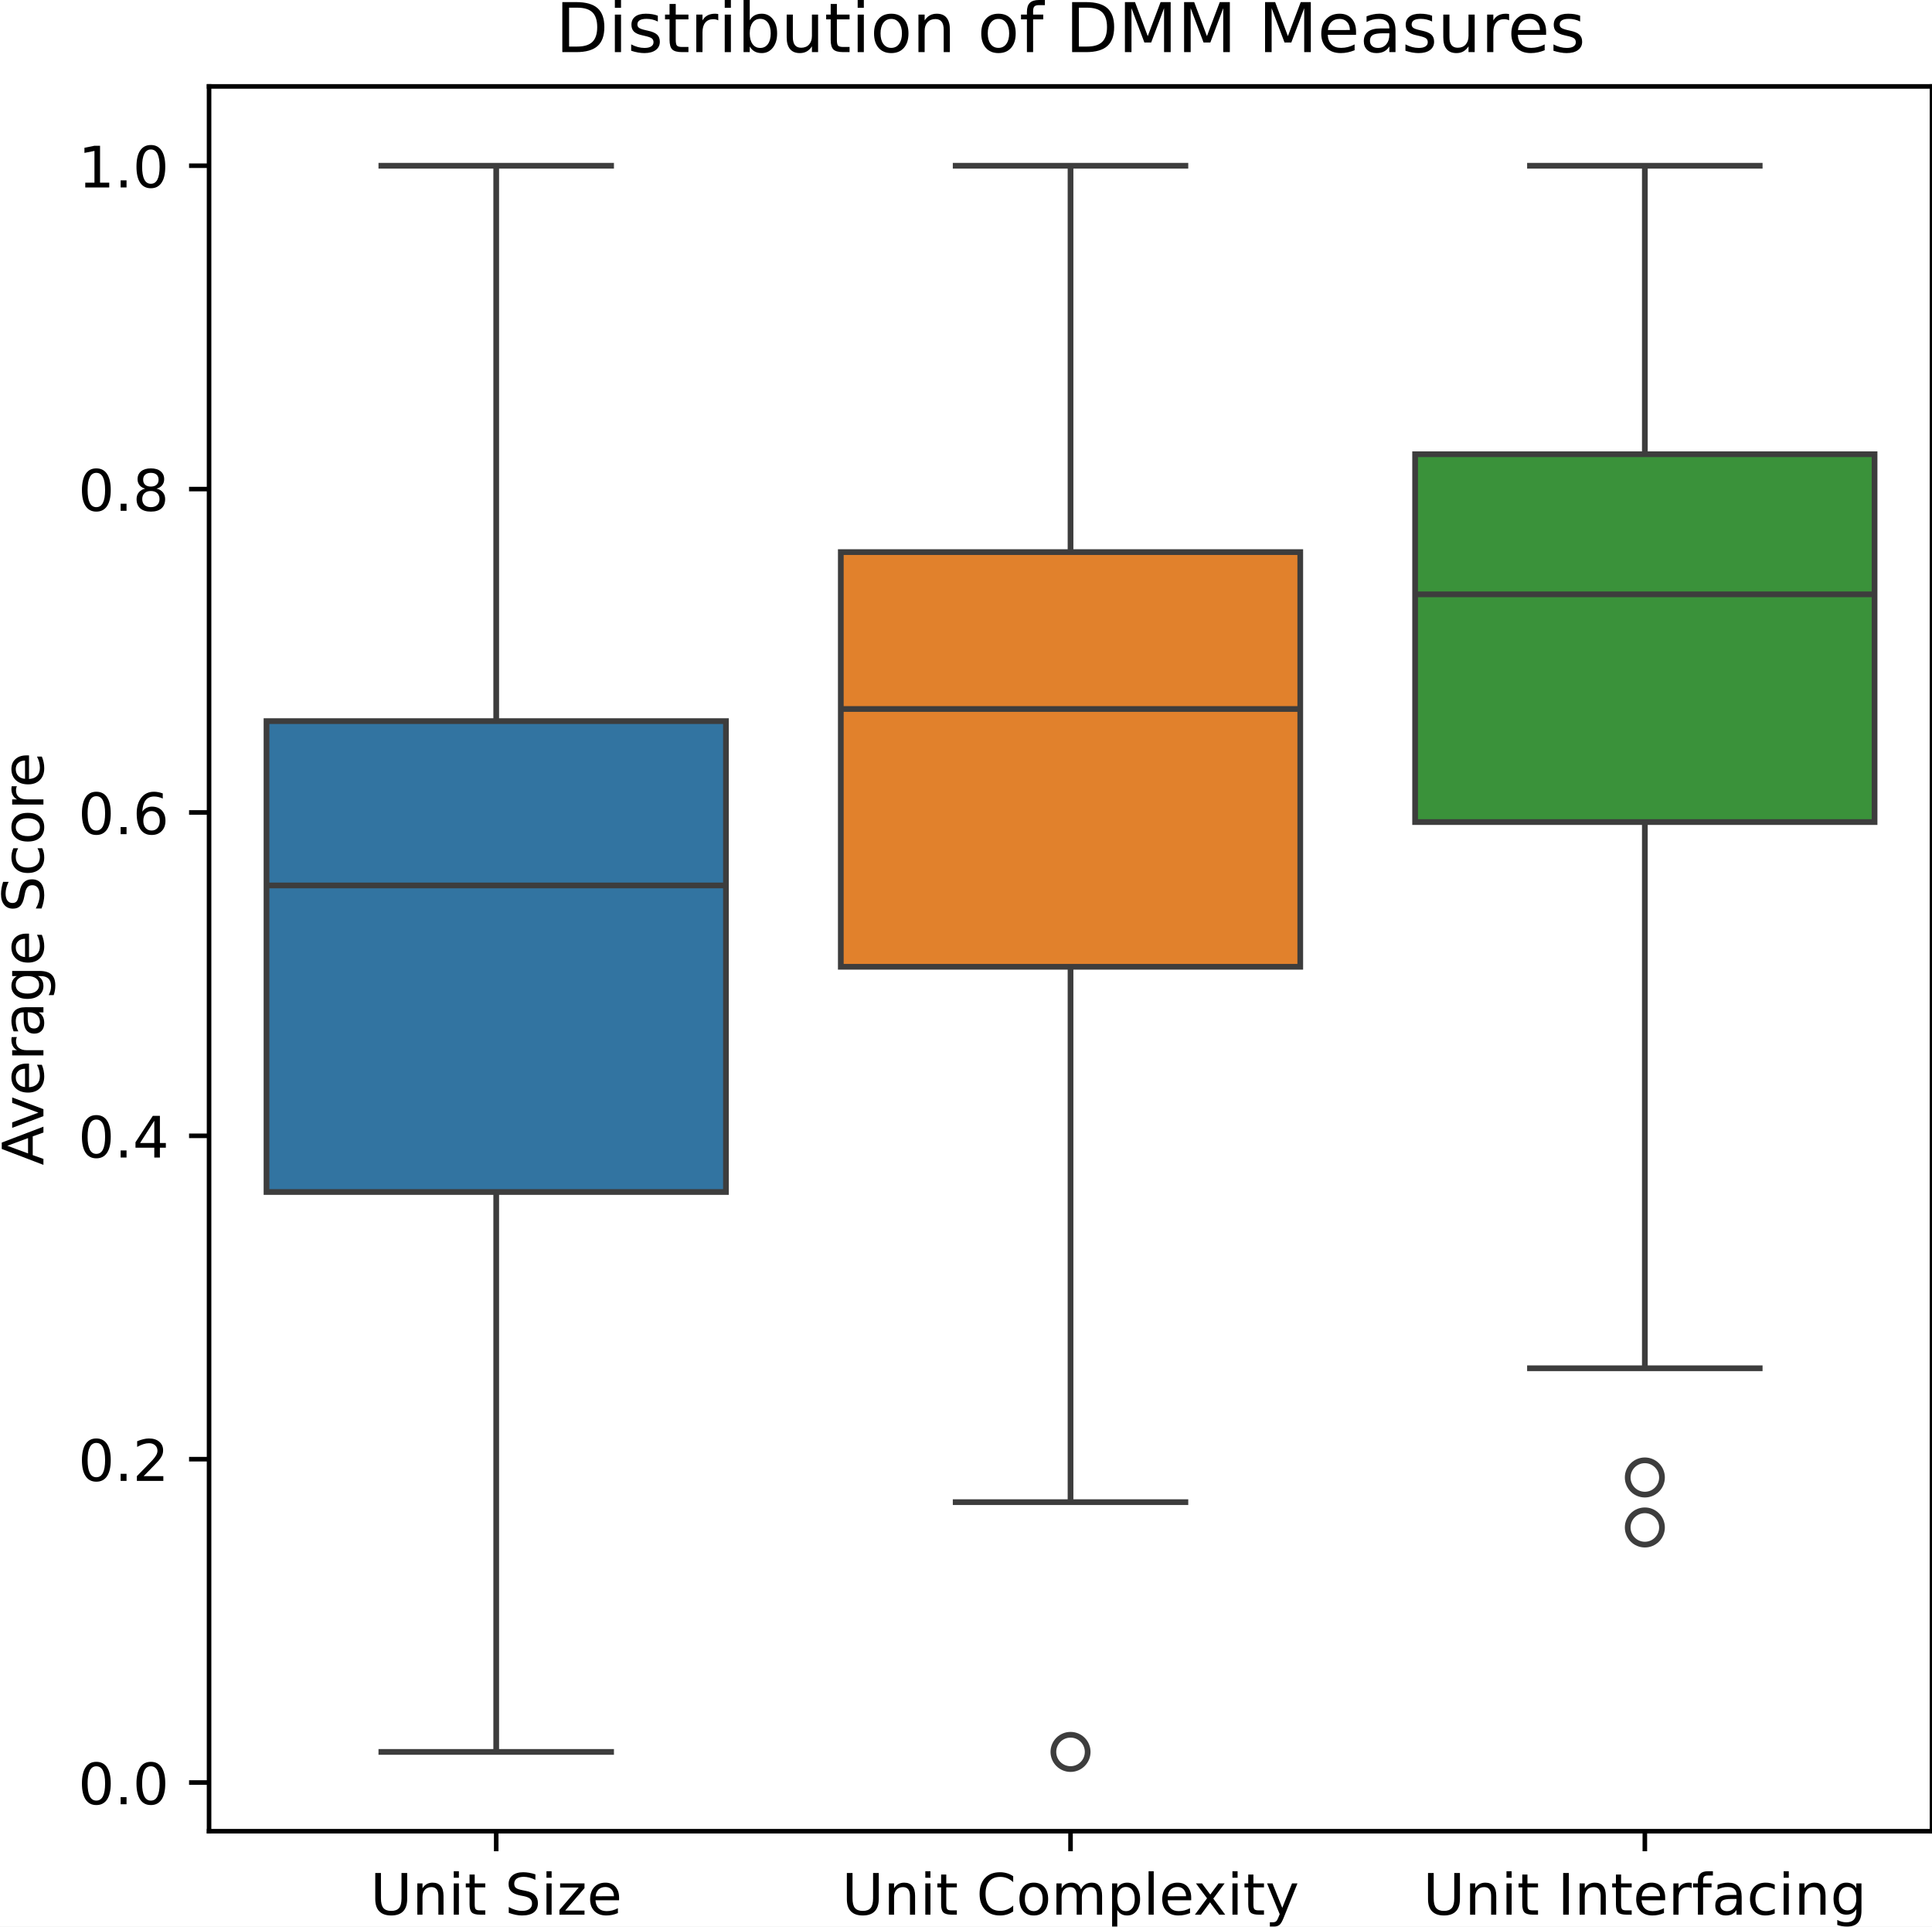
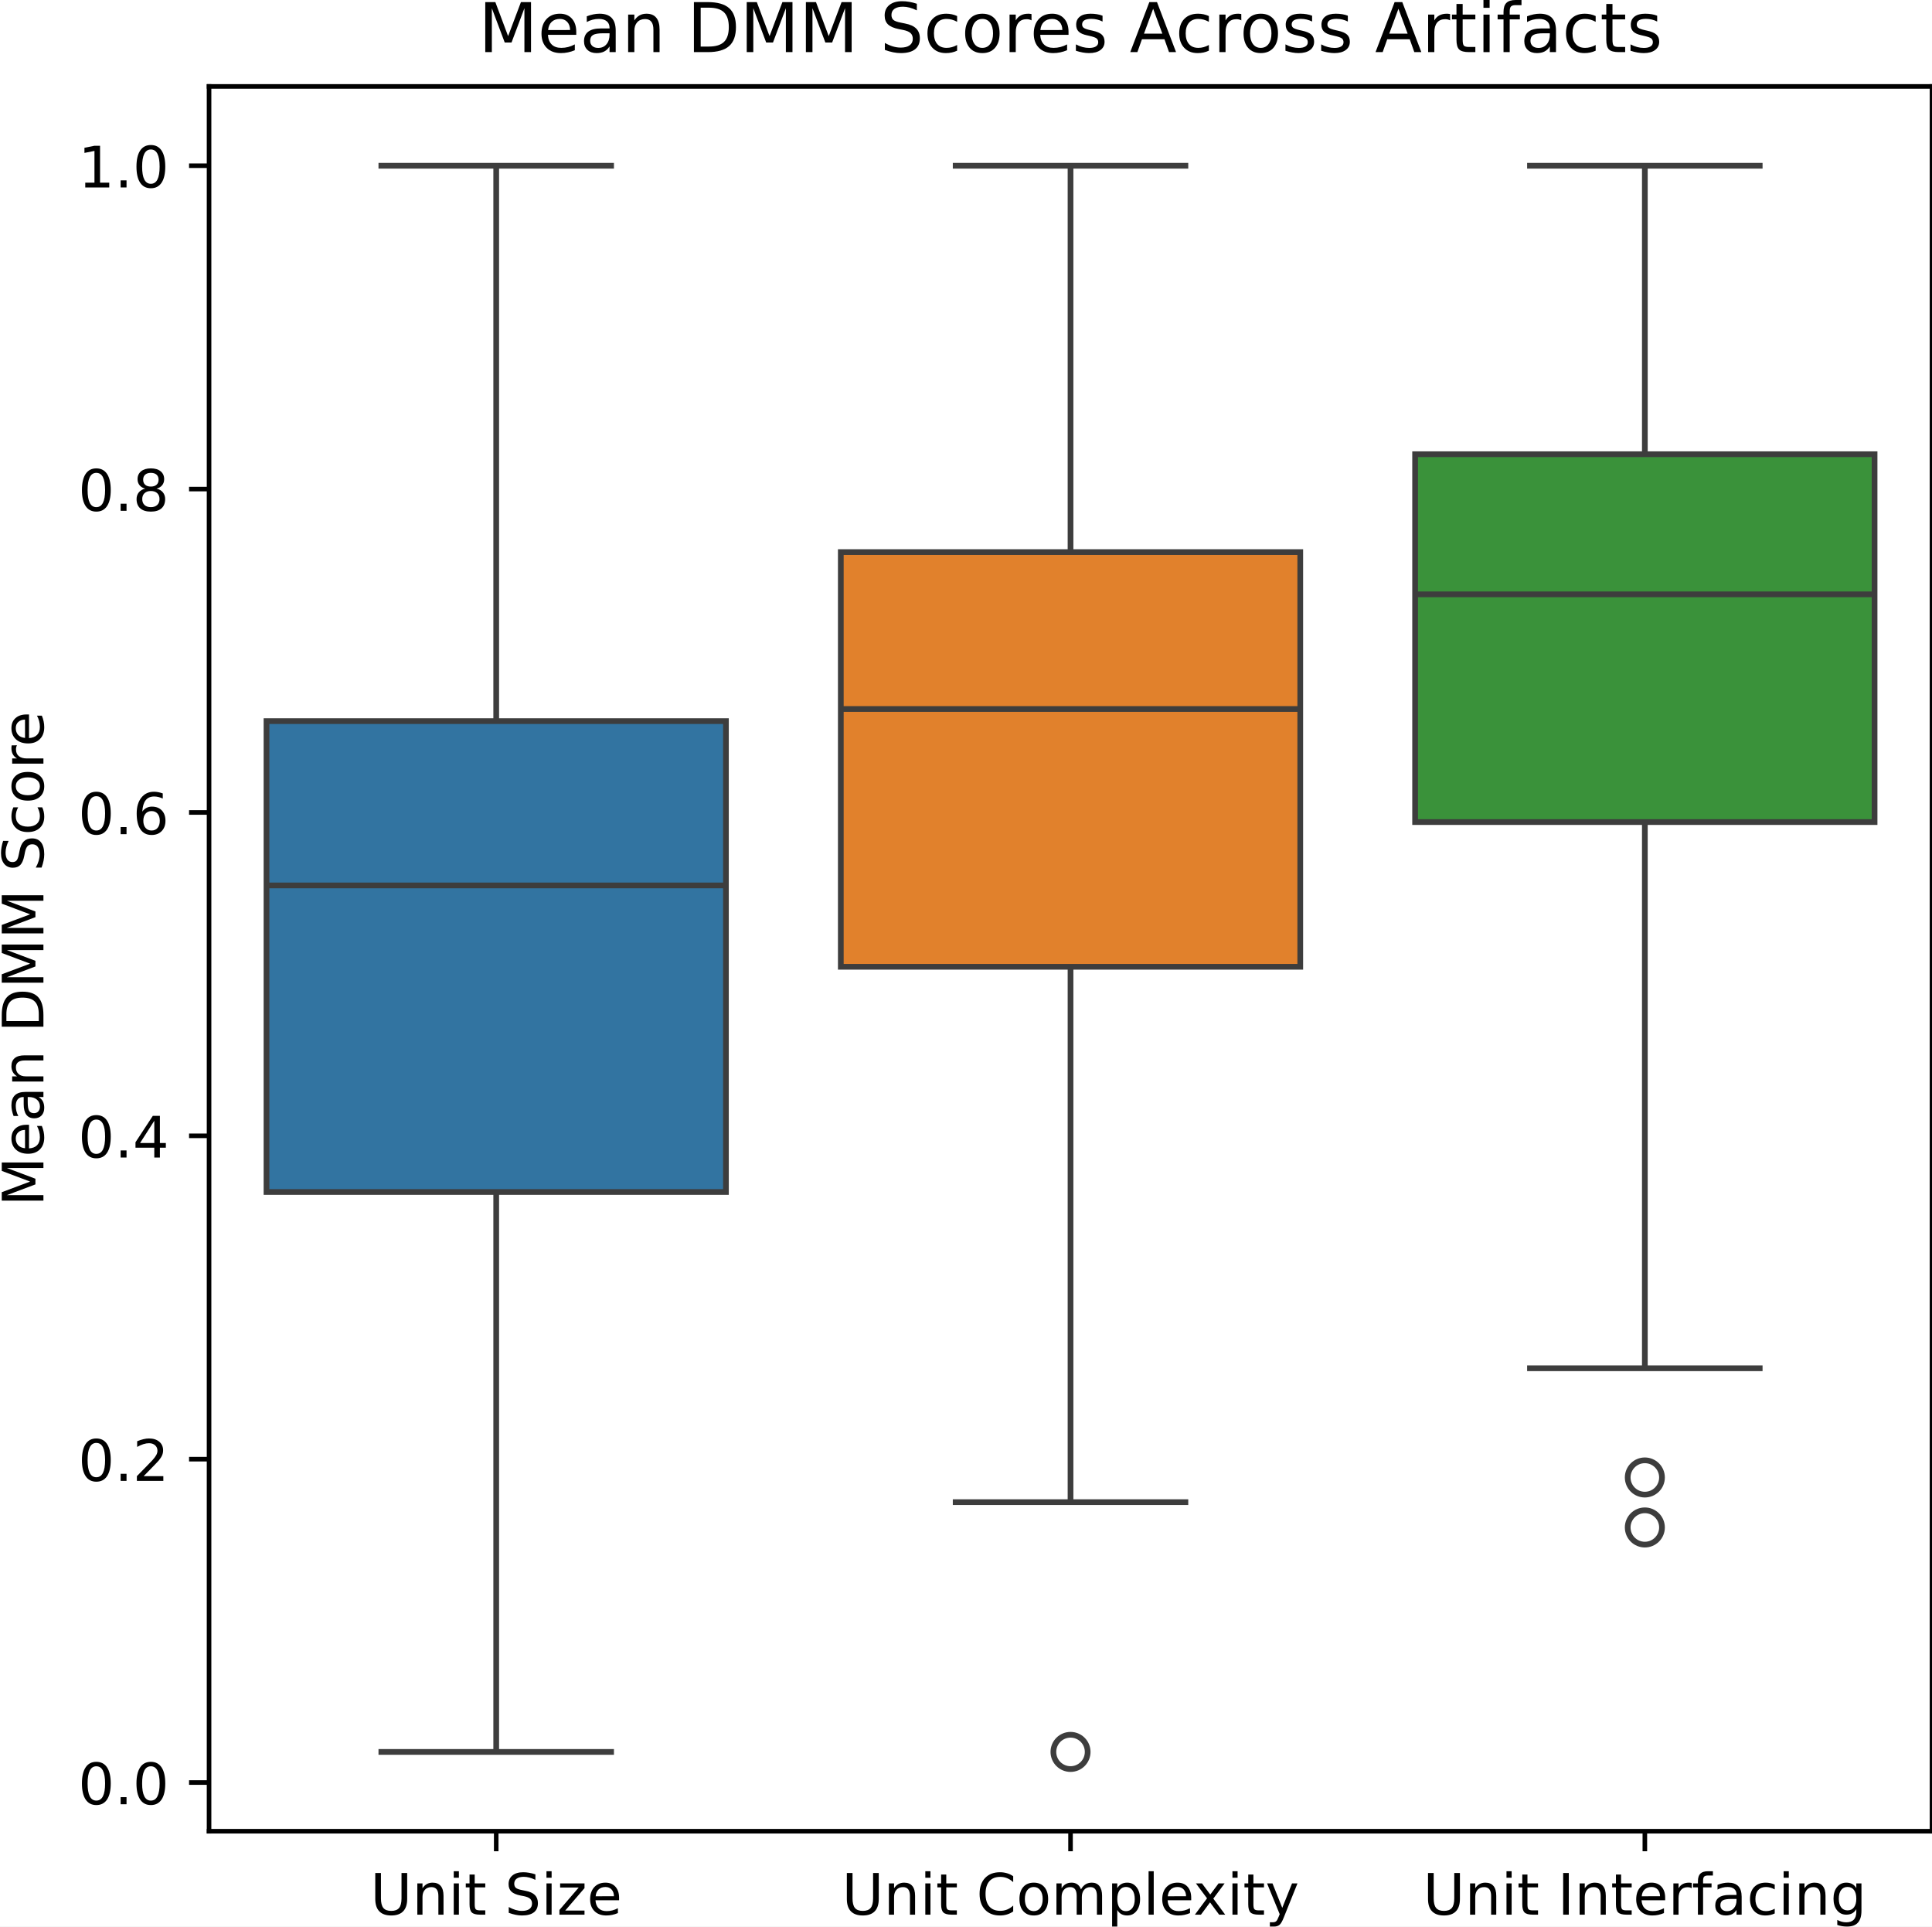
<svg xmlns="http://www.w3.org/2000/svg" xmlns:xlink="http://www.w3.org/1999/xlink" width="338.061pt" height="337.036pt" viewBox="0 0 338.061 337.036" version="1.1">
  <defs>
    <style type="text/css">*{stroke-linejoin: round; stroke-linecap: butt}</style>
  </defs>
  <g id="figure_1">
    <g id="patch_1">
      <path d="M 0 337.036  L 338.061 337.036  L 338.061 0  L 0 0  z " style="fill: #ffffff" />
    </g>
    <g id="axes_1">
      <g id="patch_2">
        <path d="M 36.581 320.358  L 338.061 320.358  L 338.061 15.118  L 36.581 15.118  z " style="fill: #ffffff" />
      </g>
      <g id="matplotlib.axis_1">
        <g id="xtick_1">
          <g id="line2d_1">
            <defs>
-               <path id="m52d41183b2" d="M 0 0  L 0 3.5  " style="stroke: #000000; stroke-width: 0.8" />
+               <path id="m7e3135b749" d="M 0 0  L 0 3.5  " style="stroke: #000000; stroke-width: 0.8" />
            </defs>
            <g>
-               <use xlink:href="#m52d41183b2" x="86.828" y="320.358" style="stroke: #000000; stroke-width: 0.8" />
+               <use xlink:href="#m7e3135b749" x="86.828" y="320.358" style="stroke: #000000; stroke-width: 0.8" />
            </g>
          </g>
          <g id="text_1">
            <g transform="translate(64.79745 334.9566) scale(0.1 -0.1)">
              <defs>
                <path id="DejaVuSans-55" d="M 556 4666  L 1191 4666  L 1191 1831  Q 1191 1081 1462 751  Q 1734 422 2344 422  Q 2950 422 3222 751  Q 3494 1081 3494 1831  L 3494 4666  L 4128 4666  L 4128 1753  Q 4128 841 3676 375  Q 3225 -91 2344 -91  Q 1459 -91 1007 375  Q 556 841 556 1753  L 556 4666  z " transform="scale(0.015625)" />
                <path id="DejaVuSans-6e" d="M 3513 2113  L 3513 0  L 2938 0  L 2938 2094  Q 2938 2591 2744 2837  Q 2550 3084 2163 3084  Q 1697 3084 1428 2787  Q 1159 2491 1159 1978  L 1159 0  L 581 0  L 581 3500  L 1159 3500  L 1159 2956  Q 1366 3272 1645 3428  Q 1925 3584 2291 3584  Q 2894 3584 3203 3211  Q 3513 2838 3513 2113  z " transform="scale(0.015625)" />
                <path id="DejaVuSans-69" d="M 603 3500  L 1178 3500  L 1178 0  L 603 0  L 603 3500  z M 603 4863  L 1178 4863  L 1178 4134  L 603 4134  L 603 4863  z " transform="scale(0.015625)" />
                <path id="DejaVuSans-74" d="M 1172 4494  L 1172 3500  L 2356 3500  L 2356 3053  L 1172 3053  L 1172 1153  Q 1172 725 1289 603  Q 1406 481 1766 481  L 2356 481  L 2356 0  L 1766 0  Q 1100 0 847 248  Q 594 497 594 1153  L 594 3053  L 172 3053  L 172 3500  L 594 3500  L 594 4494  L 1172 4494  z " transform="scale(0.015625)" />
                <path id="DejaVuSans-20" transform="scale(0.015625)" />
                <path id="DejaVuSans-53" d="M 3425 4513  L 3425 3897  Q 3066 4069 2747 4153  Q 2428 4238 2131 4238  Q 1616 4238 1336 4038  Q 1056 3838 1056 3469  Q 1056 3159 1242 3001  Q 1428 2844 1947 2747  L 2328 2669  Q 3034 2534 3370 2195  Q 3706 1856 3706 1288  Q 3706 609 3251 259  Q 2797 -91 1919 -91  Q 1588 -91 1214 -16  Q 841 59 441 206  L 441 856  Q 825 641 1194 531  Q 1563 422 1919 422  Q 2459 422 2753 634  Q 3047 847 3047 1241  Q 3047 1584 2836 1778  Q 2625 1972 2144 2069  L 1759 2144  Q 1053 2284 737 2584  Q 422 2884 422 3419  Q 422 4038 858 4394  Q 1294 4750 2059 4750  Q 2388 4750 2728 4690  Q 3069 4631 3425 4513  z " transform="scale(0.015625)" />
                <path id="DejaVuSans-7a" d="M 353 3500  L 3084 3500  L 3084 2975  L 922 459  L 3084 459  L 3084 0  L 275 0  L 275 525  L 2438 3041  L 353 3041  L 353 3500  z " transform="scale(0.015625)" />
                <path id="DejaVuSans-65" d="M 3597 1894  L 3597 1613  L 953 1613  Q 991 1019 1311 708  Q 1631 397 2203 397  Q 2534 397 2845 478  Q 3156 559 3463 722  L 3463 178  Q 3153 47 2828 -22  Q 2503 -91 2169 -91  Q 1331 -91 842 396  Q 353 884 353 1716  Q 353 2575 817 3079  Q 1281 3584 2069 3584  Q 2775 3584 3186 3129  Q 3597 2675 3597 1894  z M 3022 2063  Q 3016 2534 2758 2815  Q 2500 3097 2075 3097  Q 1594 3097 1305 2825  Q 1016 2553 972 2059  L 3022 2063  z " transform="scale(0.015625)" />
              </defs>
              <use xlink:href="#DejaVuSans-55" />
              <use xlink:href="#DejaVuSans-6e" x="73.193" />
              <use xlink:href="#DejaVuSans-69" x="136.572" />
              <use xlink:href="#DejaVuSans-74" x="164.355" />
              <use xlink:href="#DejaVuSans-20" x="203.564" />
              <use xlink:href="#DejaVuSans-53" x="235.352" />
              <use xlink:href="#DejaVuSans-69" x="298.828" />
              <use xlink:href="#DejaVuSans-7a" x="326.611" />
              <use xlink:href="#DejaVuSans-65" x="379.102" />
            </g>
          </g>
        </g>
        <g id="xtick_2">
          <g id="line2d_2">
            <g>
-               <use xlink:href="#m52d41183b2" x="187.321" y="320.358" style="stroke: #000000; stroke-width: 0.8" />
+               <use xlink:href="#m7e3135b749" x="187.321" y="320.358" style="stroke: #000000; stroke-width: 0.8" />
            </g>
          </g>
          <g id="text_2">
            <g transform="translate(147.3134 334.9566) scale(0.1 -0.1)">
              <defs>
                <path id="DejaVuSans-43" d="M 4122 4306  L 4122 3641  Q 3803 3938 3442 4084  Q 3081 4231 2675 4231  Q 1875 4231 1450 3742  Q 1025 3253 1025 2328  Q 1025 1406 1450 917  Q 1875 428 2675 428  Q 3081 428 3442 575  Q 3803 722 4122 1019  L 4122 359  Q 3791 134 3420 21  Q 3050 -91 2638 -91  Q 1578 -91 968 557  Q 359 1206 359 2328  Q 359 3453 968 4101  Q 1578 4750 2638 4750  Q 3056 4750 3426 4639  Q 3797 4528 4122 4306  z " transform="scale(0.015625)" />
                <path id="DejaVuSans-6f" d="M 1959 3097  Q 1497 3097 1228 2736  Q 959 2375 959 1747  Q 959 1119 1226 758  Q 1494 397 1959 397  Q 2419 397 2687 759  Q 2956 1122 2956 1747  Q 2956 2369 2687 2733  Q 2419 3097 1959 3097  z M 1959 3584  Q 2709 3584 3137 3096  Q 3566 2609 3566 1747  Q 3566 888 3137 398  Q 2709 -91 1959 -91  Q 1206 -91 779 398  Q 353 888 353 1747  Q 353 2609 779 3096  Q 1206 3584 1959 3584  z " transform="scale(0.015625)" />
                <path id="DejaVuSans-6d" d="M 3328 2828  Q 3544 3216 3844 3400  Q 4144 3584 4550 3584  Q 5097 3584 5394 3201  Q 5691 2819 5691 2113  L 5691 0  L 5113 0  L 5113 2094  Q 5113 2597 4934 2840  Q 4756 3084 4391 3084  Q 3944 3084 3684 2787  Q 3425 2491 3425 1978  L 3425 0  L 2847 0  L 2847 2094  Q 2847 2600 2669 2842  Q 2491 3084 2119 3084  Q 1678 3084 1418 2786  Q 1159 2488 1159 1978  L 1159 0  L 581 0  L 581 3500  L 1159 3500  L 1159 2956  Q 1356 3278 1631 3431  Q 1906 3584 2284 3584  Q 2666 3584 2933 3390  Q 3200 3197 3328 2828  z " transform="scale(0.015625)" />
                <path id="DejaVuSans-70" d="M 1159 525  L 1159 -1331  L 581 -1331  L 581 3500  L 1159 3500  L 1159 2969  Q 1341 3281 1617 3432  Q 1894 3584 2278 3584  Q 2916 3584 3314 3078  Q 3713 2572 3713 1747  Q 3713 922 3314 415  Q 2916 -91 2278 -91  Q 1894 -91 1617 61  Q 1341 213 1159 525  z M 3116 1747  Q 3116 2381 2855 2742  Q 2594 3103 2138 3103  Q 1681 3103 1420 2742  Q 1159 2381 1159 1747  Q 1159 1113 1420 752  Q 1681 391 2138 391  Q 2594 391 2855 752  Q 3116 1113 3116 1747  z " transform="scale(0.015625)" />
                <path id="DejaVuSans-6c" d="M 603 4863  L 1178 4863  L 1178 0  L 603 0  L 603 4863  z " transform="scale(0.015625)" />
                <path id="DejaVuSans-78" d="M 3513 3500  L 2247 1797  L 3578 0  L 2900 0  L 1881 1375  L 863 0  L 184 0  L 1544 1831  L 300 3500  L 978 3500  L 1906 2253  L 2834 3500  L 3513 3500  z " transform="scale(0.015625)" />
                <path id="DejaVuSans-79" d="M 2059 -325  Q 1816 -950 1584 -1140  Q 1353 -1331 966 -1331  L 506 -1331  L 506 -850  L 844 -850  Q 1081 -850 1212 -737  Q 1344 -625 1503 -206  L 1606 56  L 191 3500  L 800 3500  L 1894 763  L 2988 3500  L 3597 3500  L 2059 -325  z " transform="scale(0.015625)" />
              </defs>
              <use xlink:href="#DejaVuSans-55" />
              <use xlink:href="#DejaVuSans-6e" x="73.193" />
              <use xlink:href="#DejaVuSans-69" x="136.572" />
              <use xlink:href="#DejaVuSans-74" x="164.355" />
              <use xlink:href="#DejaVuSans-20" x="203.564" />
              <use xlink:href="#DejaVuSans-43" x="235.352" />
              <use xlink:href="#DejaVuSans-6f" x="305.176" />
              <use xlink:href="#DejaVuSans-6d" x="366.357" />
              <use xlink:href="#DejaVuSans-70" x="463.77" />
              <use xlink:href="#DejaVuSans-6c" x="527.246" />
              <use xlink:href="#DejaVuSans-65" x="555.029" />
              <use xlink:href="#DejaVuSans-78" x="614.803" />
              <use xlink:href="#DejaVuSans-69" x="673.982" />
              <use xlink:href="#DejaVuSans-74" x="701.766" />
              <use xlink:href="#DejaVuSans-79" x="740.975" />
            </g>
          </g>
        </g>
        <g id="xtick_3">
          <g id="line2d_3">
            <g>
-               <use xlink:href="#m52d41183b2" x="287.815" y="320.358" style="stroke: #000000; stroke-width: 0.8" />
+               <use xlink:href="#m7e3135b749" x="287.815" y="320.358" style="stroke: #000000; stroke-width: 0.8" />
            </g>
          </g>
          <g id="text_3">
            <g transform="translate(249.0068 334.9566) scale(0.1 -0.1)">
              <defs>
                <path id="DejaVuSans-49" d="M 628 4666  L 1259 4666  L 1259 0  L 628 0  L 628 4666  z " transform="scale(0.015625)" />
                <path id="DejaVuSans-72" d="M 2631 2963  Q 2534 3019 2420 3045  Q 2306 3072 2169 3072  Q 1681 3072 1420 2755  Q 1159 2438 1159 1844  L 1159 0  L 581 0  L 581 3500  L 1159 3500  L 1159 2956  Q 1341 3275 1631 3429  Q 1922 3584 2338 3584  Q 2397 3584 2469 3576  Q 2541 3569 2628 3553  L 2631 2963  z " transform="scale(0.015625)" />
                <path id="DejaVuSans-66" d="M 2375 4863  L 2375 4384  L 1825 4384  Q 1516 4384 1395 4259  Q 1275 4134 1275 3809  L 1275 3500  L 2222 3500  L 2222 3053  L 1275 3053  L 1275 0  L 697 0  L 697 3053  L 147 3053  L 147 3500  L 697 3500  L 697 3744  Q 697 4328 969 4595  Q 1241 4863 1831 4863  L 2375 4863  z " transform="scale(0.015625)" />
                <path id="DejaVuSans-61" d="M 2194 1759  Q 1497 1759 1228 1600  Q 959 1441 959 1056  Q 959 750 1161 570  Q 1363 391 1709 391  Q 2188 391 2477 730  Q 2766 1069 2766 1631  L 2766 1759  L 2194 1759  z M 3341 1997  L 3341 0  L 2766 0  L 2766 531  Q 2569 213 2275 61  Q 1981 -91 1556 -91  Q 1019 -91 701 211  Q 384 513 384 1019  Q 384 1609 779 1909  Q 1175 2209 1959 2209  L 2766 2209  L 2766 2266  Q 2766 2663 2505 2880  Q 2244 3097 1772 3097  Q 1472 3097 1187 3025  Q 903 2953 641 2809  L 641 3341  Q 956 3463 1253 3523  Q 1550 3584 1831 3584  Q 2591 3584 2966 3190  Q 3341 2797 3341 1997  z " transform="scale(0.015625)" />
                <path id="DejaVuSans-63" d="M 3122 3366  L 3122 2828  Q 2878 2963 2633 3030  Q 2388 3097 2138 3097  Q 1578 3097 1268 2742  Q 959 2388 959 1747  Q 959 1106 1268 751  Q 1578 397 2138 397  Q 2388 397 2633 464  Q 2878 531 3122 666  L 3122 134  Q 2881 22 2623 -34  Q 2366 -91 2075 -91  Q 1284 -91 818 406  Q 353 903 353 1747  Q 353 2603 823 3093  Q 1294 3584 2113 3584  Q 2378 3584 2631 3529  Q 2884 3475 3122 3366  z " transform="scale(0.015625)" />
                <path id="DejaVuSans-67" d="M 2906 1791  Q 2906 2416 2648 2759  Q 2391 3103 1925 3103  Q 1463 3103 1205 2759  Q 947 2416 947 1791  Q 947 1169 1205 825  Q 1463 481 1925 481  Q 2391 481 2648 825  Q 2906 1169 2906 1791  z M 3481 434  Q 3481 -459 3084 -895  Q 2688 -1331 1869 -1331  Q 1566 -1331 1297 -1286  Q 1028 -1241 775 -1147  L 775 -588  Q 1028 -725 1275 -790  Q 1522 -856 1778 -856  Q 2344 -856 2625 -561  Q 2906 -266 2906 331  L 2906 616  Q 2728 306 2450 153  Q 2172 0 1784 0  Q 1141 0 747 490  Q 353 981 353 1791  Q 353 2603 747 3093  Q 1141 3584 1784 3584  Q 2172 3584 2450 3431  Q 2728 3278 2906 2969  L 2906 3500  L 3481 3500  L 3481 434  z " transform="scale(0.015625)" />
              </defs>
              <use xlink:href="#DejaVuSans-55" />
              <use xlink:href="#DejaVuSans-6e" x="73.193" />
              <use xlink:href="#DejaVuSans-69" x="136.572" />
              <use xlink:href="#DejaVuSans-74" x="164.355" />
              <use xlink:href="#DejaVuSans-20" x="203.564" />
              <use xlink:href="#DejaVuSans-49" x="235.352" />
              <use xlink:href="#DejaVuSans-6e" x="264.844" />
              <use xlink:href="#DejaVuSans-74" x="328.223" />
              <use xlink:href="#DejaVuSans-65" x="367.432" />
              <use xlink:href="#DejaVuSans-72" x="428.955" />
              <use xlink:href="#DejaVuSans-66" x="470.068" />
              <use xlink:href="#DejaVuSans-61" x="505.273" />
              <use xlink:href="#DejaVuSans-63" x="566.553" />
              <use xlink:href="#DejaVuSans-69" x="621.533" />
              <use xlink:href="#DejaVuSans-6e" x="649.316" />
              <use xlink:href="#DejaVuSans-67" x="712.695" />
            </g>
          </g>
        </g>
      </g>
      <g id="matplotlib.axis_2">
        <g id="ytick_1">
          <g id="line2d_4">
            <defs>
-               <path id="m2f4e861c1d" d="M 0 0  L -3.5 0  " style="stroke: #000000; stroke-width: 0.8" />
+               <path id="mb6e9df8598" d="M 0 0  L -3.5 0  " style="stroke: #000000; stroke-width: 0.8" />
            </defs>
            <g>
-               <use xlink:href="#m2f4e861c1d" x="36.581" y="311.841" style="stroke: #000000; stroke-width: 0.8" />
+               <use xlink:href="#mb6e9df8598" x="36.581" y="311.841" style="stroke: #000000; stroke-width: 0.8" />
            </g>
          </g>
          <g id="text_4">
            <g transform="translate(13.67812 315.6398) scale(0.1 -0.1)">
              <defs>
                <path id="DejaVuSans-30" d="M 2034 4250  Q 1547 4250 1301 3770  Q 1056 3291 1056 2328  Q 1056 1369 1301 889  Q 1547 409 2034 409  Q 2525 409 2770 889  Q 3016 1369 3016 2328  Q 3016 3291 2770 3770  Q 2525 4250 2034 4250  z M 2034 4750  Q 2819 4750 3233 4129  Q 3647 3509 3647 2328  Q 3647 1150 3233 529  Q 2819 -91 2034 -91  Q 1250 -91 836 529  Q 422 1150 422 2328  Q 422 3509 836 4129  Q 1250 4750 2034 4750  z " transform="scale(0.015625)" />
                <path id="DejaVuSans-2e" d="M 684 794  L 1344 794  L 1344 0  L 684 0  L 684 794  z " transform="scale(0.015625)" />
              </defs>
              <use xlink:href="#DejaVuSans-30" />
              <use xlink:href="#DejaVuSans-2e" x="63.623" />
              <use xlink:href="#DejaVuSans-30" x="95.41" />
            </g>
          </g>
        </g>
        <g id="ytick_2">
          <g id="line2d_5">
            <g>
-               <use xlink:href="#m2f4e861c1d" x="36.581" y="255.271" style="stroke: #000000; stroke-width: 0.8" />
+               <use xlink:href="#mb6e9df8598" x="36.581" y="255.271" style="stroke: #000000; stroke-width: 0.8" />
            </g>
          </g>
          <g id="text_5">
            <g transform="translate(13.67812 259.0702) scale(0.1 -0.1)">
              <defs>
                <path id="DejaVuSans-32" d="M 1228 531  L 3431 531  L 3431 0  L 469 0  L 469 531  Q 828 903 1448 1529  Q 2069 2156 2228 2338  Q 2531 2678 2651 2914  Q 2772 3150 2772 3378  Q 2772 3750 2511 3984  Q 2250 4219 1831 4219  Q 1534 4219 1204 4116  Q 875 4013 500 3803  L 500 4441  Q 881 4594 1212 4672  Q 1544 4750 1819 4750  Q 2544 4750 2975 4387  Q 3406 4025 3406 3419  Q 3406 3131 3298 2873  Q 3191 2616 2906 2266  Q 2828 2175 2409 1742  Q 1991 1309 1228 531  z " transform="scale(0.015625)" />
              </defs>
              <use xlink:href="#DejaVuSans-30" />
              <use xlink:href="#DejaVuSans-2e" x="63.623" />
              <use xlink:href="#DejaVuSans-32" x="95.41" />
            </g>
          </g>
        </g>
        <g id="ytick_3">
          <g id="line2d_6">
            <g>
-               <use xlink:href="#m2f4e861c1d" x="36.581" y="198.701" style="stroke: #000000; stroke-width: 0.8" />
+               <use xlink:href="#mb6e9df8598" x="36.581" y="198.701" style="stroke: #000000; stroke-width: 0.8" />
            </g>
          </g>
          <g id="text_6">
            <g transform="translate(13.67812 202.5006) scale(0.1 -0.1)">
              <defs>
                <path id="DejaVuSans-34" d="M 2419 4116  L 825 1625  L 2419 1625  L 2419 4116  z M 2253 4666  L 3047 4666  L 3047 1625  L 3713 1625  L 3713 1100  L 3047 1100  L 3047 0  L 2419 0  L 2419 1100  L 313 1100  L 313 1709  L 2253 4666  z " transform="scale(0.015625)" />
              </defs>
              <use xlink:href="#DejaVuSans-30" />
              <use xlink:href="#DejaVuSans-2e" x="63.623" />
              <use xlink:href="#DejaVuSans-34" x="95.41" />
            </g>
          </g>
        </g>
        <g id="ytick_4">
          <g id="line2d_7">
            <g>
-               <use xlink:href="#m2f4e861c1d" x="36.581" y="142.132" style="stroke: #000000; stroke-width: 0.8" />
+               <use xlink:href="#mb6e9df8598" x="36.581" y="142.132" style="stroke: #000000; stroke-width: 0.8" />
            </g>
          </g>
          <g id="text_7">
            <g transform="translate(13.67812 145.931) scale(0.1 -0.1)">
              <defs>
                <path id="DejaVuSans-36" d="M 2113 2584  Q 1688 2584 1439 2293  Q 1191 2003 1191 1497  Q 1191 994 1439 701  Q 1688 409 2113 409  Q 2538 409 2786 701  Q 3034 994 3034 1497  Q 3034 2003 2786 2293  Q 2538 2584 2113 2584  z M 3366 4563  L 3366 3988  Q 3128 4100 2886 4159  Q 2644 4219 2406 4219  Q 1781 4219 1451 3797  Q 1122 3375 1075 2522  Q 1259 2794 1537 2939  Q 1816 3084 2150 3084  Q 2853 3084 3261 2657  Q 3669 2231 3669 1497  Q 3669 778 3244 343  Q 2819 -91 2113 -91  Q 1303 -91 875 529  Q 447 1150 447 2328  Q 447 3434 972 4092  Q 1497 4750 2381 4750  Q 2619 4750 2861 4703  Q 3103 4656 3366 4563  z " transform="scale(0.015625)" />
              </defs>
              <use xlink:href="#DejaVuSans-30" />
              <use xlink:href="#DejaVuSans-2e" x="63.623" />
              <use xlink:href="#DejaVuSans-36" x="95.41" />
            </g>
          </g>
        </g>
        <g id="ytick_5">
          <g id="line2d_8">
            <g>
-               <use xlink:href="#m2f4e861c1d" x="36.581" y="85.562" style="stroke: #000000; stroke-width: 0.8" />
+               <use xlink:href="#mb6e9df8598" x="36.581" y="85.562" style="stroke: #000000; stroke-width: 0.8" />
            </g>
          </g>
          <g id="text_8">
            <g transform="translate(13.67812 89.36146) scale(0.1 -0.1)">
              <defs>
                <path id="DejaVuSans-38" d="M 2034 2216  Q 1584 2216 1326 1975  Q 1069 1734 1069 1313  Q 1069 891 1326 650  Q 1584 409 2034 409  Q 2484 409 2743 651  Q 3003 894 3003 1313  Q 3003 1734 2745 1975  Q 2488 2216 2034 2216  z M 1403 2484  Q 997 2584 770 2862  Q 544 3141 544 3541  Q 544 4100 942 4425  Q 1341 4750 2034 4750  Q 2731 4750 3128 4425  Q 3525 4100 3525 3541  Q 3525 3141 3298 2862  Q 3072 2584 2669 2484  Q 3125 2378 3379 2068  Q 3634 1759 3634 1313  Q 3634 634 3220 271  Q 2806 -91 2034 -91  Q 1263 -91 848 271  Q 434 634 434 1313  Q 434 1759 690 2068  Q 947 2378 1403 2484  z M 1172 3481  Q 1172 3119 1398 2916  Q 1625 2713 2034 2713  Q 2441 2713 2670 2916  Q 2900 3119 2900 3481  Q 2900 3844 2670 4047  Q 2441 4250 2034 4250  Q 1625 4250 1398 4047  Q 1172 3844 1172 3481  z " transform="scale(0.015625)" />
              </defs>
              <use xlink:href="#DejaVuSans-30" />
              <use xlink:href="#DejaVuSans-2e" x="63.623" />
              <use xlink:href="#DejaVuSans-38" x="95.41" />
            </g>
          </g>
        </g>
        <g id="ytick_6">
          <g id="line2d_9">
            <g>
-               <use xlink:href="#m2f4e861c1d" x="36.581" y="28.993" style="stroke: #000000; stroke-width: 0.8" />
+               <use xlink:href="#mb6e9df8598" x="36.581" y="28.993" style="stroke: #000000; stroke-width: 0.8" />
            </g>
          </g>
          <g id="text_9">
            <g transform="translate(13.67812 32.79189) scale(0.1 -0.1)">
              <defs>
                <path id="DejaVuSans-31" d="M 794 531  L 1825 531  L 1825 4091  L 703 3866  L 703 4441  L 1819 4666  L 2450 4666  L 2450 531  L 3481 531  L 3481 0  L 794 0  L 794 531  z " transform="scale(0.015625)" />
              </defs>
              <use xlink:href="#DejaVuSans-31" />
              <use xlink:href="#DejaVuSans-2e" x="63.623" />
              <use xlink:href="#DejaVuSans-30" x="95.41" />
            </g>
          </g>
        </g>
        <g id="text_10">
-           <g transform="translate(7.598438 203.8623) rotate(-90) scale(0.1 -0.1)">
+           <g transform="translate(7.598438 211.0202) rotate(-90) scale(0.1 -0.1)">
            <defs>
-               <path id="DejaVuSans-41" d="M 2188 4044  L 1331 1722  L 3047 1722  L 2188 4044  z M 1831 4666  L 2547 4666  L 4325 0  L 3669 0  L 3244 1197  L 1141 1197  L 716 0  L 50 0  L 1831 4666  z " transform="scale(0.015625)" />
-               <path id="DejaVuSans-76" d="M 191 3500  L 800 3500  L 1894 563  L 2988 3500  L 3597 3500  L 2284 0  L 1503 0  L 191 3500  z " transform="scale(0.015625)" />
+               <path id="DejaVuSans-4d" d="M 628 4666  L 1569 4666  L 2759 1491  L 3956 4666  L 4897 4666  L 4897 0  L 4281 0  L 4281 4097  L 3078 897  L 2444 897  L 1241 4097  L 1241 0  L 628 0  L 628 4666  z " transform="scale(0.015625)" />
+               <path id="DejaVuSans-44" d="M 1259 4147  L 1259 519  L 2022 519  Q 2988 519 3436 956  Q 3884 1394 3884 2338  Q 3884 3275 3436 3711  Q 2988 4147 2022 4147  L 1259 4147  z M 628 4666  L 1925 4666  Q 3281 4666 3915 4102  Q 4550 3538 4550 2338  Q 4550 1131 3912 565  Q 3275 0 1925 0  L 628 0  L 628 4666  z " transform="scale(0.015625)" />
            </defs>
-             <use xlink:href="#DejaVuSans-41" />
-             <use xlink:href="#DejaVuSans-76" x="62.533" />
-             <use xlink:href="#DejaVuSans-65" x="121.713" />
-             <use xlink:href="#DejaVuSans-72" x="183.236" />
-             <use xlink:href="#DejaVuSans-61" x="224.35" />
-             <use xlink:href="#DejaVuSans-67" x="285.629" />
-             <use xlink:href="#DejaVuSans-65" x="349.105" />
-             <use xlink:href="#DejaVuSans-20" x="410.629" />
-             <use xlink:href="#DejaVuSans-53" x="442.416" />
-             <use xlink:href="#DejaVuSans-63" x="505.893" />
-             <use xlink:href="#DejaVuSans-6f" x="560.873" />
-             <use xlink:href="#DejaVuSans-72" x="622.055" />
-             <use xlink:href="#DejaVuSans-65" x="660.918" />
+             <use xlink:href="#DejaVuSans-4d" />
+             <use xlink:href="#DejaVuSans-65" x="86.279" />
+             <use xlink:href="#DejaVuSans-61" x="147.803" />
+             <use xlink:href="#DejaVuSans-6e" x="209.082" />
+             <use xlink:href="#DejaVuSans-20" x="272.461" />
+             <use xlink:href="#DejaVuSans-44" x="304.248" />
+             <use xlink:href="#DejaVuSans-4d" x="381.25" />
+             <use xlink:href="#DejaVuSans-4d" x="467.529" />
+             <use xlink:href="#DejaVuSans-20" x="553.809" />
+             <use xlink:href="#DejaVuSans-53" x="585.596" />
+             <use xlink:href="#DejaVuSans-63" x="649.072" />
+             <use xlink:href="#DejaVuSans-6f" x="704.053" />
+             <use xlink:href="#DejaVuSans-72" x="765.234" />
+             <use xlink:href="#DejaVuSans-65" x="804.098" />
          </g>
        </g>
      </g>
      <g id="patch_3">
-         <path d="M 46.631 208.532  L 127.025 208.532  L 127.025 126.155  L 46.631 126.155  L 46.631 208.532  z " clip-path="url(#p90e03b0b17)" style="fill: #3274a1; stroke: #3d3d3d; stroke-linejoin: miter" />
+         <path d="M 46.631 208.532  L 127.025 208.532  L 127.025 126.155  L 46.631 126.155  L 46.631 208.532  z " clip-path="url(#p2ddf125331)" style="fill: #3274a1; stroke: #3d3d3d; stroke-linejoin: miter" />
      </g>
      <g id="line2d_10">
-         <path d="M 86.828 208.532  L 86.828 306.484  " clip-path="url(#p90e03b0b17)" style="fill: none; stroke: #3d3d3d" />
+         <path d="M 86.828 208.532  L 86.828 306.484  " clip-path="url(#p2ddf125331)" style="fill: none; stroke: #3d3d3d" />
      </g>
      <g id="line2d_11">
-         <path d="M 86.828 126.155  L 86.828 28.993  " clip-path="url(#p90e03b0b17)" style="fill: none; stroke: #3d3d3d" />
+         <path d="M 86.828 126.155  L 86.828 28.993  " clip-path="url(#p2ddf125331)" style="fill: none; stroke: #3d3d3d" />
      </g>
      <g id="line2d_12">
-         <path d="M 66.729 306.484  L 106.927 306.484  " clip-path="url(#p90e03b0b17)" style="fill: none; stroke: #3d3d3d; stroke-linecap: square" />
+         <path d="M 66.729 306.484  L 106.927 306.484  " clip-path="url(#p2ddf125331)" style="fill: none; stroke: #3d3d3d; stroke-linecap: square" />
      </g>
      <g id="line2d_13">
-         <path d="M 66.729 28.993  L 106.927 28.993  " clip-path="url(#p90e03b0b17)" style="fill: none; stroke: #3d3d3d; stroke-linecap: square" />
+         <path d="M 66.729 28.993  L 106.927 28.993  " clip-path="url(#p2ddf125331)" style="fill: none; stroke: #3d3d3d; stroke-linecap: square" />
      </g>
      <g id="line2d_14" />
      <g id="patch_4">
-         <path d="M 147.124 169.132  L 227.519 169.132  L 227.519 96.586  L 147.124 96.586  L 147.124 169.132  z " clip-path="url(#p90e03b0b17)" style="fill: #e1812c; stroke: #3d3d3d; stroke-linejoin: miter" />
+         <path d="M 147.124 169.132  L 227.519 169.132  L 227.519 96.586  L 147.124 96.586  L 147.124 169.132  z " clip-path="url(#p2ddf125331)" style="fill: #e1812c; stroke: #3d3d3d; stroke-linejoin: miter" />
      </g>
      <g id="line2d_15">
-         <path d="M 187.321 169.132  L 187.321 262.79  " clip-path="url(#p90e03b0b17)" style="fill: none; stroke: #3d3d3d" />
+         <path d="M 187.321 169.132  L 187.321 262.79  " clip-path="url(#p2ddf125331)" style="fill: none; stroke: #3d3d3d" />
      </g>
      <g id="line2d_16">
-         <path d="M 187.321 96.586  L 187.321 28.993  " clip-path="url(#p90e03b0b17)" style="fill: none; stroke: #3d3d3d" />
+         <path d="M 187.321 96.586  L 187.321 28.993  " clip-path="url(#p2ddf125331)" style="fill: none; stroke: #3d3d3d" />
      </g>
      <g id="line2d_17">
-         <path d="M 167.223 262.79  L 207.42 262.79  " clip-path="url(#p90e03b0b17)" style="fill: none; stroke: #3d3d3d; stroke-linecap: square" />
+         <path d="M 167.223 262.79  L 207.42 262.79  " clip-path="url(#p2ddf125331)" style="fill: none; stroke: #3d3d3d; stroke-linecap: square" />
      </g>
      <g id="line2d_18">
-         <path d="M 167.223 28.993  L 207.42 28.993  " clip-path="url(#p90e03b0b17)" style="fill: none; stroke: #3d3d3d; stroke-linecap: square" />
+         <path d="M 167.223 28.993  L 207.42 28.993  " clip-path="url(#p2ddf125331)" style="fill: none; stroke: #3d3d3d; stroke-linecap: square" />
      </g>
      <g id="line2d_19">
        <defs>
-           <path id="mc0c472d66c" d="M 0 3  C 0.796 3 1.559 2.684 2.121 2.121  C 2.684 1.559 3 0.796 3 0  C 3 -0.796 2.684 -1.559 2.121 -2.121  C 1.559 -2.684 0.796 -3 0 -3  C -0.796 -3 -1.559 -2.684 -2.121 -2.121  C -2.684 -1.559 -3 -0.796 -3 0  C -3 0.796 -2.684 1.559 -2.121 2.121  C -1.559 2.684 -0.796 3 0 3  z " style="stroke: #3d3d3d" />
+           <path id="ma69805fca3" d="M 0 3  C 0.796 3 1.559 2.684 2.121 2.121  C 2.684 1.559 3 0.796 3 0  C 3 -0.796 2.684 -1.559 2.121 -2.121  C 1.559 -2.684 0.796 -3 0 -3  C -0.796 -3 -1.559 -2.684 -2.121 -2.121  C -2.684 -1.559 -3 -0.796 -3 0  C -3 0.796 -2.684 1.559 -2.121 2.121  C -1.559 2.684 -0.796 3 0 3  z " style="stroke: #3d3d3d" />
        </defs>
-         <g clip-path="url(#p90e03b0b17)">
-           <use xlink:href="#mc0c472d66c" x="187.321" y="306.484" style="fill-opacity: 0; stroke: #3d3d3d" />
+         <g clip-path="url(#p2ddf125331)">
+           <use xlink:href="#ma69805fca3" x="187.321" y="306.484" style="fill-opacity: 0; stroke: #3d3d3d" />
        </g>
      </g>
      <g id="patch_5">
-         <path d="M 247.617 143.814  L 328.012 143.814  L 328.012 79.464  L 247.617 79.464  L 247.617 143.814  z " clip-path="url(#p90e03b0b17)" style="fill: #3a923a; stroke: #3d3d3d; stroke-linejoin: miter" />
+         <path d="M 247.617 143.814  L 328.012 143.814  L 328.012 79.464  L 247.617 79.464  L 247.617 143.814  z " clip-path="url(#p2ddf125331)" style="fill: #3a923a; stroke: #3d3d3d; stroke-linejoin: miter" />
      </g>
      <g id="line2d_20">
-         <path d="M 287.815 143.814  L 287.815 239.372  " clip-path="url(#p90e03b0b17)" style="fill: none; stroke: #3d3d3d" />
+         <path d="M 287.815 143.814  L 287.815 239.372  " clip-path="url(#p2ddf125331)" style="fill: none; stroke: #3d3d3d" />
      </g>
      <g id="line2d_21">
-         <path d="M 287.815 79.464  L 287.815 28.993  " clip-path="url(#p90e03b0b17)" style="fill: none; stroke: #3d3d3d" />
+         <path d="M 287.815 79.464  L 287.815 28.993  " clip-path="url(#p2ddf125331)" style="fill: none; stroke: #3d3d3d" />
      </g>
      <g id="line2d_22">
-         <path d="M 267.716 239.372  L 307.913 239.372  " clip-path="url(#p90e03b0b17)" style="fill: none; stroke: #3d3d3d; stroke-linecap: square" />
+         <path d="M 267.716 239.372  L 307.913 239.372  " clip-path="url(#p2ddf125331)" style="fill: none; stroke: #3d3d3d; stroke-linecap: square" />
      </g>
      <g id="line2d_23">
-         <path d="M 267.716 28.993  L 307.913 28.993  " clip-path="url(#p90e03b0b17)" style="fill: none; stroke: #3d3d3d; stroke-linecap: square" />
+         <path d="M 267.716 28.993  L 307.913 28.993  " clip-path="url(#p2ddf125331)" style="fill: none; stroke: #3d3d3d; stroke-linecap: square" />
      </g>
      <g id="line2d_24">
-         <g clip-path="url(#p90e03b0b17)">
-           <use xlink:href="#mc0c472d66c" x="287.815" y="267.219" style="fill-opacity: 0; stroke: #3d3d3d" />
-           <use xlink:href="#mc0c472d66c" x="287.815" y="258.473" style="fill-opacity: 0; stroke: #3d3d3d" />
+         <g clip-path="url(#p2ddf125331)">
+           <use xlink:href="#ma69805fca3" x="287.815" y="267.219" style="fill-opacity: 0; stroke: #3d3d3d" />
+           <use xlink:href="#ma69805fca3" x="287.815" y="258.473" style="fill-opacity: 0; stroke: #3d3d3d" />
        </g>
      </g>
      <g id="line2d_25">
-         <path d="M 46.631 154.896  L 127.025 154.896  " clip-path="url(#p90e03b0b17)" style="fill: none; stroke: #3d3d3d" />
+         <path d="M 46.631 154.896  L 127.025 154.896  " clip-path="url(#p2ddf125331)" style="fill: none; stroke: #3d3d3d" />
      </g>
      <g id="line2d_26">
-         <path d="M 147.124 124.033  L 227.519 124.033  " clip-path="url(#p90e03b0b17)" style="fill: none; stroke: #3d3d3d" />
+         <path d="M 147.124 124.033  L 227.519 124.033  " clip-path="url(#p2ddf125331)" style="fill: none; stroke: #3d3d3d" />
      </g>
      <g id="line2d_27">
-         <path d="M 247.617 103.978  L 328.012 103.978  " clip-path="url(#p90e03b0b17)" style="fill: none; stroke: #3d3d3d" />
+         <path d="M 247.617 103.978  L 328.012 103.978  " clip-path="url(#p2ddf125331)" style="fill: none; stroke: #3d3d3d" />
      </g>
      <g id="patch_6">
        <path d="M 36.581 320.358  L 36.581 15.118  " style="fill: none; stroke: #000000; stroke-width: 0.8; stroke-linejoin: miter; stroke-linecap: square" />
      </g>
      <g id="patch_7">
        <path d="M 338.061 320.358  L 338.061 15.118  " style="fill: none; stroke: #000000; stroke-width: 0.8; stroke-linejoin: miter; stroke-linecap: square" />
      </g>
      <g id="patch_8">
        <path d="M 36.581 320.358  L 338.061 320.358  " style="fill: none; stroke: #000000; stroke-width: 0.8; stroke-linejoin: miter; stroke-linecap: square" />
      </g>
      <g id="patch_9">
        <path d="M 36.581 15.118  L 338.061 15.118  " style="fill: none; stroke: #000000; stroke-width: 0.8; stroke-linejoin: miter; stroke-linecap: square" />
      </g>
      <g id="text_11">
-         <g transform="translate(97.21813 9.118125) scale(0.12 -0.12)">
+         <g transform="translate(83.735 9.118125) scale(0.12 -0.12)">
          <defs>
-             <path id="DejaVuSans-44" d="M 1259 4147  L 1259 519  L 2022 519  Q 2988 519 3436 956  Q 3884 1394 3884 2338  Q 3884 3275 3436 3711  Q 2988 4147 2022 4147  L 1259 4147  z M 628 4666  L 1925 4666  Q 3281 4666 3915 4102  Q 4550 3538 4550 2338  Q 4550 1131 3912 565  Q 3275 0 1925 0  L 628 0  L 628 4666  z " transform="scale(0.015625)" />
            <path id="DejaVuSans-73" d="M 2834 3397  L 2834 2853  Q 2591 2978 2328 3040  Q 2066 3103 1784 3103  Q 1356 3103 1142 2972  Q 928 2841 928 2578  Q 928 2378 1081 2264  Q 1234 2150 1697 2047  L 1894 2003  Q 2506 1872 2764 1633  Q 3022 1394 3022 966  Q 3022 478 2636 193  Q 2250 -91 1575 -91  Q 1294 -91 989 -36  Q 684 19 347 128  L 347 722  Q 666 556 975 473  Q 1284 391 1588 391  Q 1994 391 2212 530  Q 2431 669 2431 922  Q 2431 1156 2273 1281  Q 2116 1406 1581 1522  L 1381 1569  Q 847 1681 609 1914  Q 372 2147 372 2553  Q 372 3047 722 3315  Q 1072 3584 1716 3584  Q 2034 3584 2315 3537  Q 2597 3491 2834 3397  z " transform="scale(0.015625)" />
-             <path id="DejaVuSans-62" d="M 3116 1747  Q 3116 2381 2855 2742  Q 2594 3103 2138 3103  Q 1681 3103 1420 2742  Q 1159 2381 1159 1747  Q 1159 1113 1420 752  Q 1681 391 2138 391  Q 2594 391 2855 752  Q 3116 1113 3116 1747  z M 1159 2969  Q 1341 3281 1617 3432  Q 1894 3584 2278 3584  Q 2916 3584 3314 3078  Q 3713 2572 3713 1747  Q 3713 922 3314 415  Q 2916 -91 2278 -91  Q 1894 -91 1617 61  Q 1341 213 1159 525  L 1159 0  L 581 0  L 581 4863  L 1159 4863  L 1159 2969  z " transform="scale(0.015625)" />
-             <path id="DejaVuSans-75" d="M 544 1381  L 544 3500  L 1119 3500  L 1119 1403  Q 1119 906 1312 657  Q 1506 409 1894 409  Q 2359 409 2629 706  Q 2900 1003 2900 1516  L 2900 3500  L 3475 3500  L 3475 0  L 2900 0  L 2900 538  Q 2691 219 2414 64  Q 2138 -91 1772 -91  Q 1169 -91 856 284  Q 544 659 544 1381  z M 1991 3584  L 1991 3584  z " transform="scale(0.015625)" />
-             <path id="DejaVuSans-4d" d="M 628 4666  L 1569 4666  L 2759 1491  L 3956 4666  L 4897 4666  L 4897 0  L 4281 0  L 4281 4097  L 3078 897  L 2444 897  L 1241 4097  L 1241 0  L 628 0  L 628 4666  z " transform="scale(0.015625)" />
+             <path id="DejaVuSans-41" d="M 2188 4044  L 1331 1722  L 3047 1722  L 2188 4044  z M 1831 4666  L 2547 4666  L 4325 0  L 3669 0  L 3244 1197  L 1141 1197  L 716 0  L 50 0  L 1831 4666  z " transform="scale(0.015625)" />
          </defs>
-           <use xlink:href="#DejaVuSans-44" />
-           <use xlink:href="#DejaVuSans-69" x="77.002" />
-           <use xlink:href="#DejaVuSans-73" x="104.785" />
-           <use xlink:href="#DejaVuSans-74" x="156.885" />
-           <use xlink:href="#DejaVuSans-72" x="196.094" />
-           <use xlink:href="#DejaVuSans-69" x="237.207" />
-           <use xlink:href="#DejaVuSans-62" x="264.99" />
-           <use xlink:href="#DejaVuSans-75" x="328.467" />
-           <use xlink:href="#DejaVuSans-74" x="391.846" />
-           <use xlink:href="#DejaVuSans-69" x="431.055" />
-           <use xlink:href="#DejaVuSans-6f" x="458.838" />
-           <use xlink:href="#DejaVuSans-6e" x="520.02" />
-           <use xlink:href="#DejaVuSans-20" x="583.398" />
-           <use xlink:href="#DejaVuSans-6f" x="615.186" />
-           <use xlink:href="#DejaVuSans-66" x="676.367" />
-           <use xlink:href="#DejaVuSans-20" x="711.572" />
-           <use xlink:href="#DejaVuSans-44" x="743.359" />
-           <use xlink:href="#DejaVuSans-4d" x="820.361" />
-           <use xlink:href="#DejaVuSans-4d" x="906.641" />
-           <use xlink:href="#DejaVuSans-20" x="992.92" />
-           <use xlink:href="#DejaVuSans-4d" x="1024.707" />
-           <use xlink:href="#DejaVuSans-65" x="1110.986" />
-           <use xlink:href="#DejaVuSans-61" x="1172.51" />
-           <use xlink:href="#DejaVuSans-73" x="1233.789" />
-           <use xlink:href="#DejaVuSans-75" x="1285.889" />
-           <use xlink:href="#DejaVuSans-72" x="1349.268" />
-           <use xlink:href="#DejaVuSans-65" x="1388.131" />
-           <use xlink:href="#DejaVuSans-73" x="1449.654" />
+           <use xlink:href="#DejaVuSans-4d" />
+           <use xlink:href="#DejaVuSans-65" x="86.279" />
+           <use xlink:href="#DejaVuSans-61" x="147.803" />
+           <use xlink:href="#DejaVuSans-6e" x="209.082" />
+           <use xlink:href="#DejaVuSans-20" x="272.461" />
+           <use xlink:href="#DejaVuSans-44" x="304.248" />
+           <use xlink:href="#DejaVuSans-4d" x="381.25" />
+           <use xlink:href="#DejaVuSans-4d" x="467.529" />
+           <use xlink:href="#DejaVuSans-20" x="553.809" />
+           <use xlink:href="#DejaVuSans-53" x="585.596" />
+           <use xlink:href="#DejaVuSans-63" x="649.072" />
+           <use xlink:href="#DejaVuSans-6f" x="704.053" />
+           <use xlink:href="#DejaVuSans-72" x="765.234" />
+           <use xlink:href="#DejaVuSans-65" x="804.098" />
+           <use xlink:href="#DejaVuSans-73" x="865.621" />
+           <use xlink:href="#DejaVuSans-20" x="917.721" />
+           <use xlink:href="#DejaVuSans-41" x="949.508" />
+           <use xlink:href="#DejaVuSans-63" x="1016.166" />
+           <use xlink:href="#DejaVuSans-72" x="1071.146" />
+           <use xlink:href="#DejaVuSans-6f" x="1110.01" />
+           <use xlink:href="#DejaVuSans-73" x="1171.191" />
+           <use xlink:href="#DejaVuSans-73" x="1223.291" />
+           <use xlink:href="#DejaVuSans-20" x="1275.391" />
+           <use xlink:href="#DejaVuSans-41" x="1307.178" />
+           <use xlink:href="#DejaVuSans-72" x="1375.586" />
+           <use xlink:href="#DejaVuSans-74" x="1416.699" />
+           <use xlink:href="#DejaVuSans-69" x="1455.908" />
+           <use xlink:href="#DejaVuSans-66" x="1483.691" />
+           <use xlink:href="#DejaVuSans-61" x="1518.896" />
+           <use xlink:href="#DejaVuSans-63" x="1580.176" />
+           <use xlink:href="#DejaVuSans-74" x="1635.156" />
+           <use xlink:href="#DejaVuSans-73" x="1674.365" />
        </g>
      </g>
    </g>
  </g>
  <defs>
-     <clipPath id="p90e03b0b17">
+     <clipPath id="p2ddf125331">
      <rect x="36.581" y="15.118" width="301.48" height="305.24" />
    </clipPath>
  </defs>
</svg>
